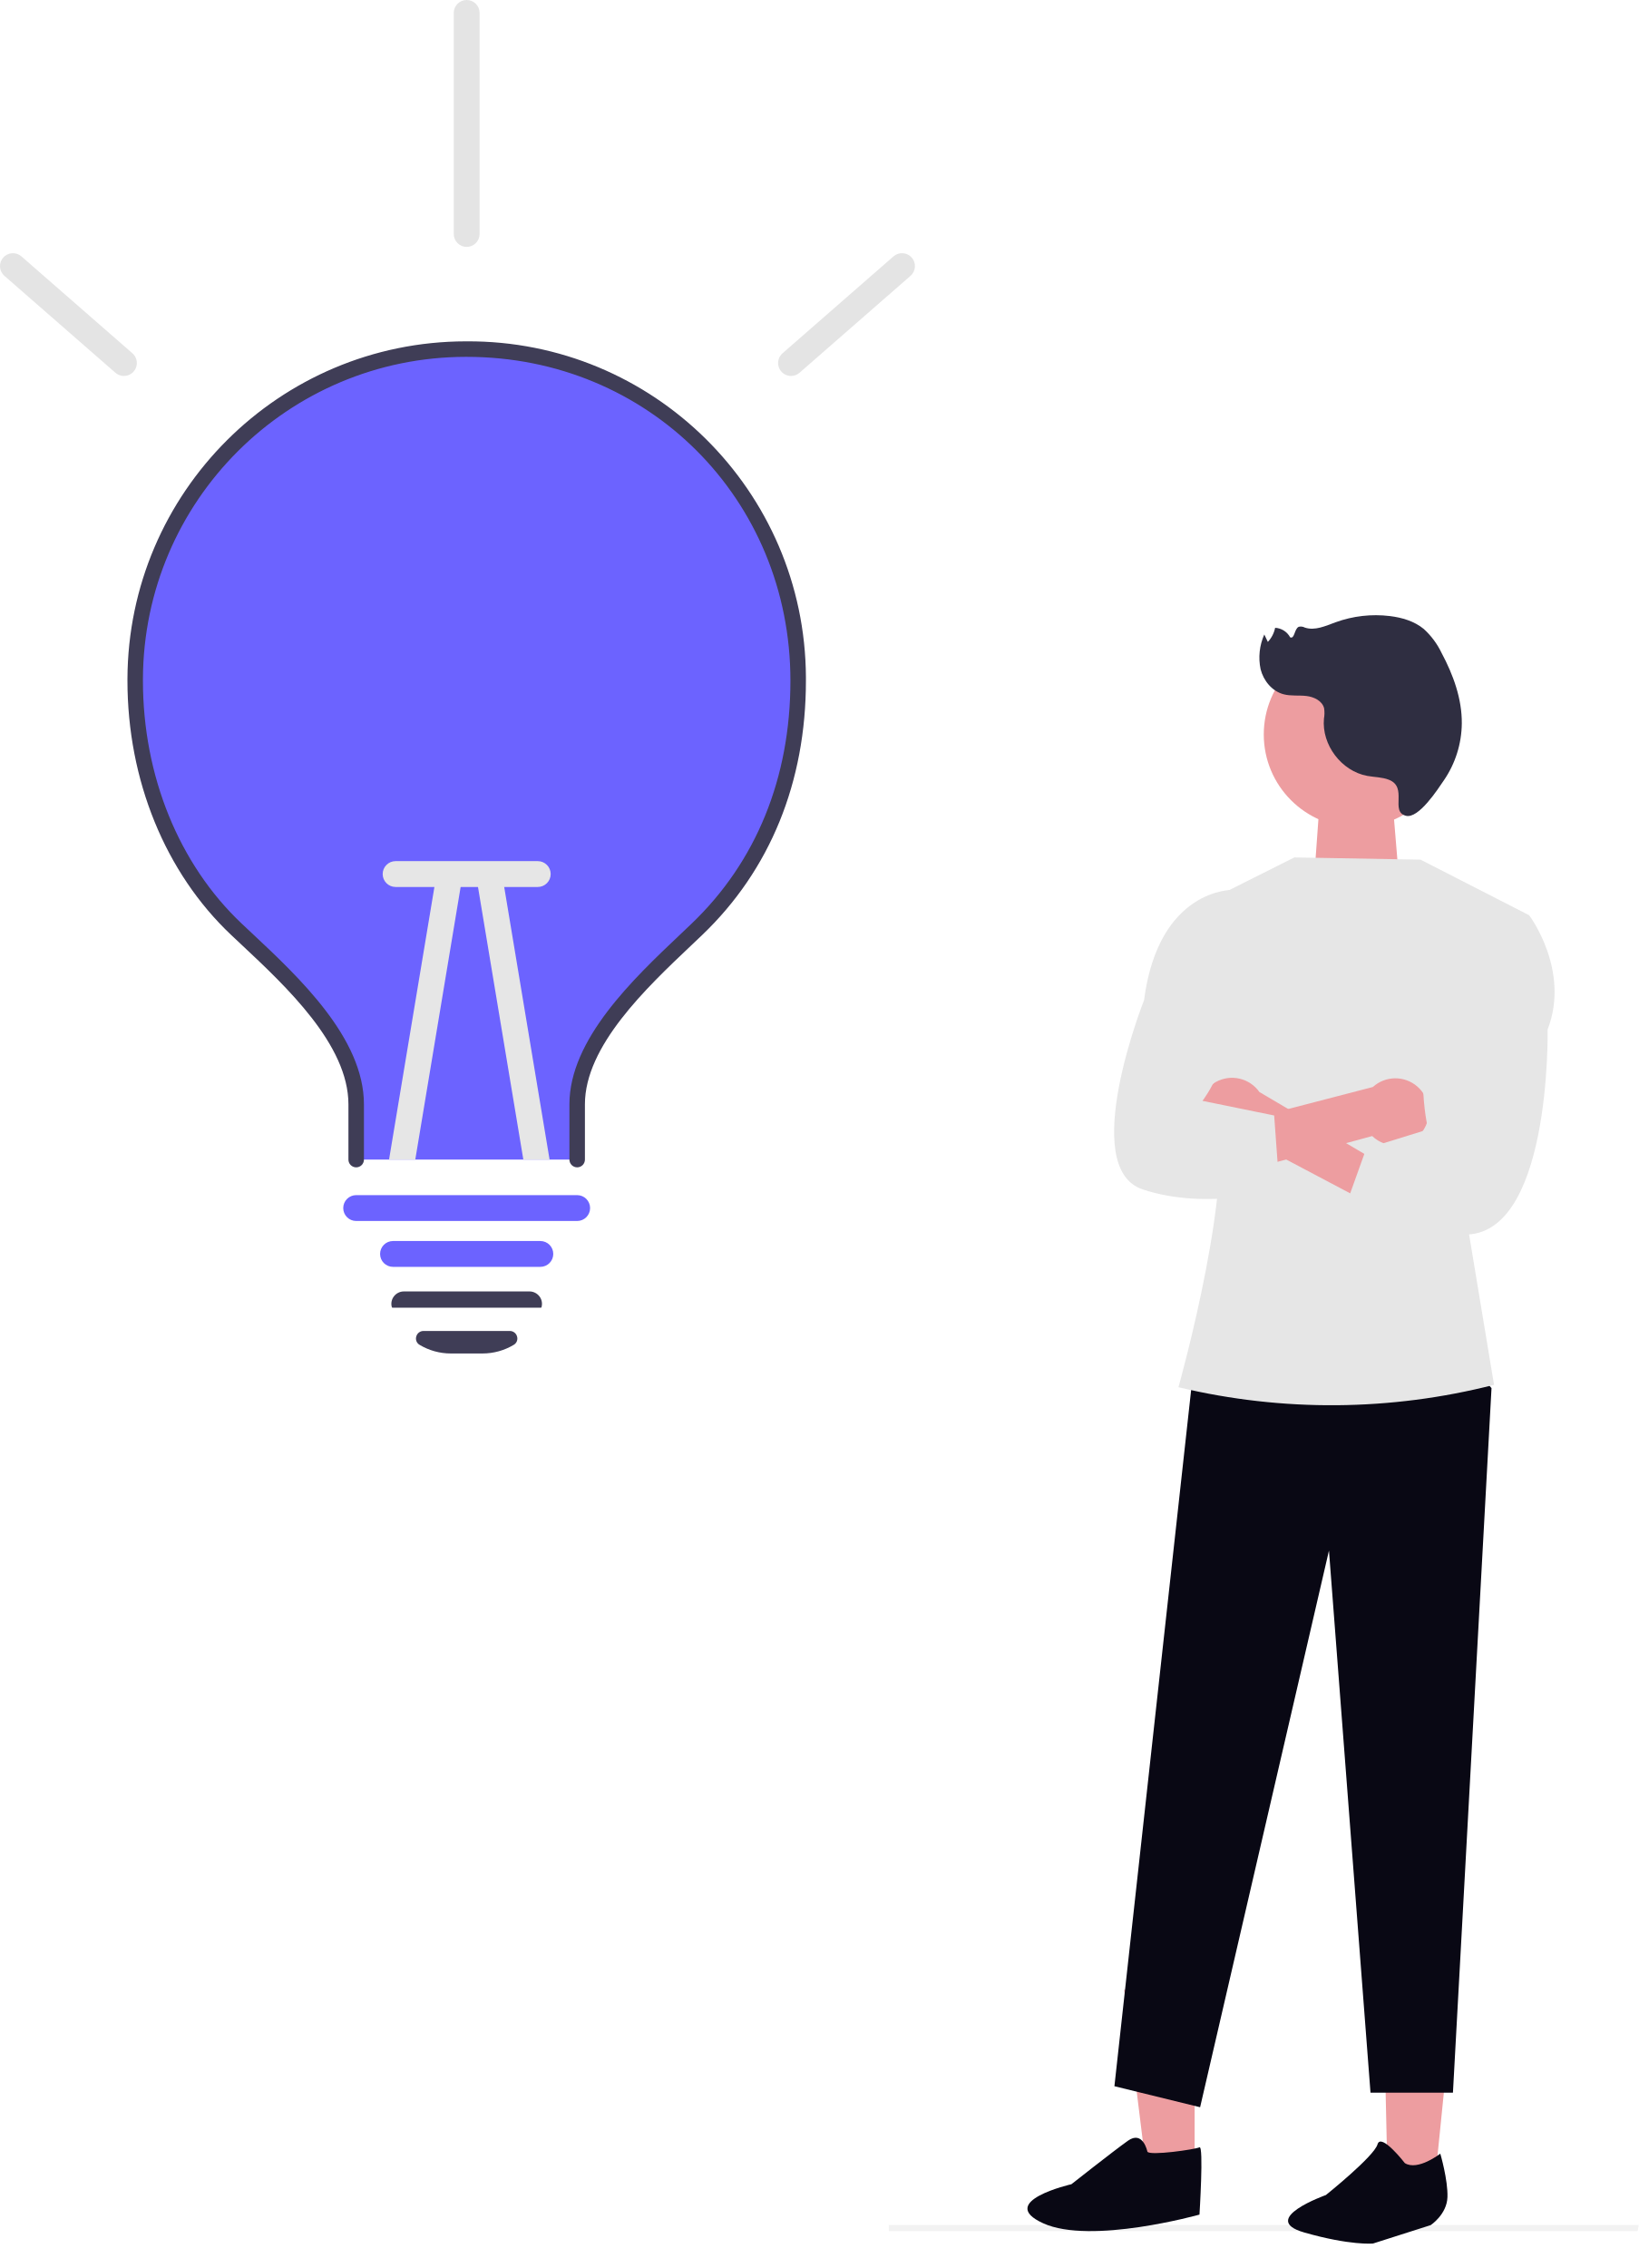
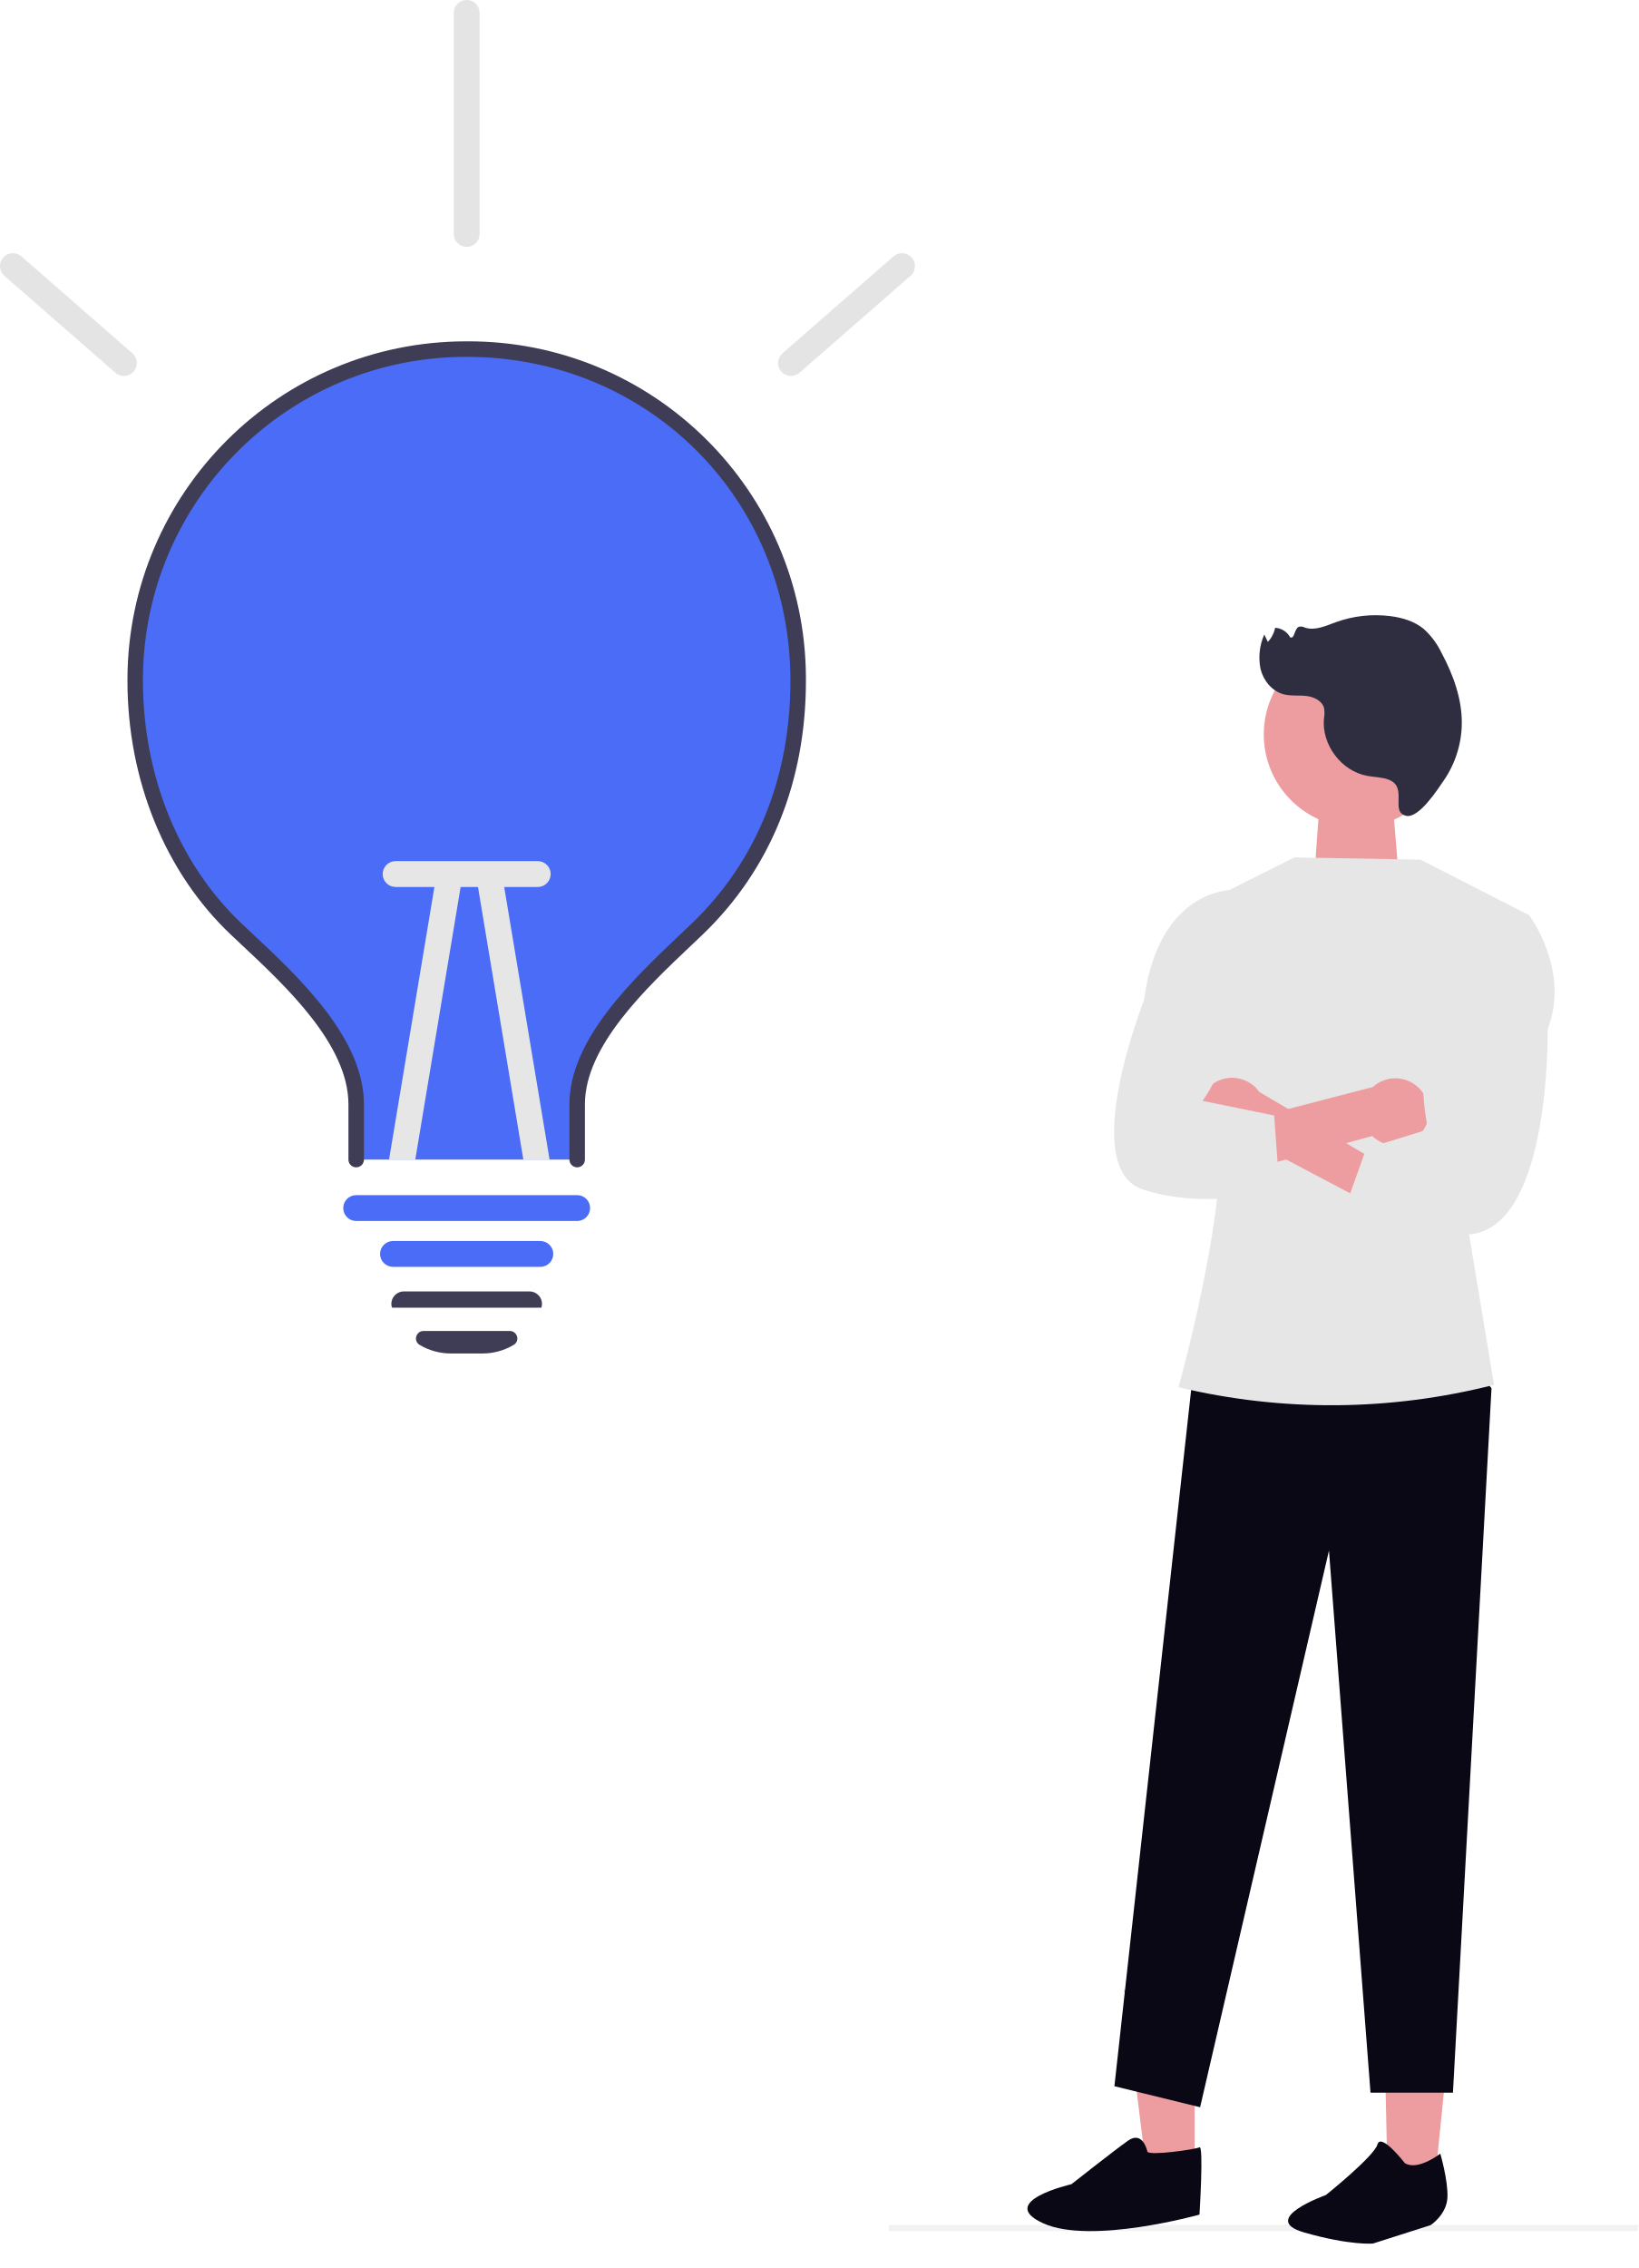
<svg xmlns="http://www.w3.org/2000/svg" width="578.277" height="800.175" viewBox="0 0 578.277 800.175" role="img" artist="Katerina Limpitsouni" source="https://undraw.co/">
  <g transform="translate(-724.694 -161.92)">
    <path d="M2.659,0h25.91l3.063,36.91H0Z" transform="translate(1187.633 445.974)" fill="#ed9da0" />
    <path d="M119.292,695.818h-16.85l-8.017-65H119.3Z" transform="translate(1026.956 233.102)" fill="#ed9da0" />
    <path d="M43.023,62.073l-16.093,5L0,7.374,23.752,0Z" transform="matrix(0.921, 0.391, -0.391, 0.921, 1215.728, 857.147)" fill="#ed9da0" />
    <path d="M934.651,838.123H670.4v-2.159H935.043Z" transform="translate(367.928 110.955)" fill="#f2f2f2" />
    <g transform="translate(724.694 161.92)">
-       <path d="M557.7,313.9c0,35.246-12.314,65.338-35.748,87.732-16.629,15.9-42.242,38.183-42.242,61.744v19.493H401.72V463.376c0-23.807-25.714-46.137-42.242-61.744-22.9-21.609-35.748-53.745-35.748-87.732v-.721a116.985,116.985,0,0,1,233.97.721Z" transform="translate(-276.037 -73.755)" fill="#6c63ff" />
+       <path d="M557.7,313.9c0,35.246-12.314,65.338-35.748,87.732-16.629,15.9-42.242,38.183-42.242,61.744v19.493H401.72V463.376c0-23.807-25.714-46.137-42.242-61.744-22.9-21.609-35.748-53.745-35.748-87.732v-.721a116.985,116.985,0,0,1,233.97.721Z" transform="translate(-276.037 -73.755)" fill="#4a6cf7" />
      <path d="M479.446,485.378a2.737,2.737,0,0,1-2.737-2.736v-19.5c0-22.918,22.6-44.313,39.107-59.935,1.368-1.3,2.7-2.554,3.98-3.781,22.831-21.826,34.9-51.48,34.9-85.756,0-64.06-50.181-114.242-114.241-114.242h-.323a114.048,114.048,0,0,0-113.919,113.6v.639c0,33.568,12.715,64.821,34.886,85.75,1.123,1.061,2.29,2.153,3.487,3.274C381.3,418.344,404.2,439.779,404.2,463.146v19.5a2.736,2.736,0,1,1-5.473,0v-19.5c0-20.993-21.892-41.491-37.88-56.463q-1.8-1.688-3.5-3.288c-23.26-21.958-36.6-54.66-36.6-89.724v-.657A119.531,119.531,0,0,1,440.123,193.954h.338A119.089,119.089,0,0,1,560.168,312.423q0,.625,0,1.25c0,35.807-12.653,66.829-36.589,89.712-1.285,1.229-2.623,2.5-4,3.8-15.78,14.939-37.4,35.4-37.4,55.96v19.5a2.736,2.736,0,0,1-2.736,2.736Z" transform="translate(-275.774 -73.527)" fill="#3f3d56" />
-       <path d="M475.035,551.057H423.042a4.561,4.561,0,1,1,0-9.122h51.993a4.561,4.561,0,1,1,0,9.122Z" transform="translate(-284.359 -104.093)" fill="#6c63ff" />
+       <path d="M475.035,551.057H423.042a4.561,4.561,0,1,1,0-9.122h51.993a4.561,4.561,0,1,1,0,9.122Z" transform="translate(-284.359 -104.093)" fill="#4a6cf7" />
      <path d="M455.848,584.671h-11.19a21.389,21.389,0,0,1-11.032-3.056,2.548,2.548,0,0,1-1.157-2.932,2.633,2.633,0,0,1,2.556-1.954h30.456a2.633,2.633,0,0,1,2.556,1.954,2.548,2.548,0,0,1-1.157,2.932,21.386,21.386,0,0,1-11.032,3.056Z" transform="translate(-285.579 -107.149)" fill="#3f3d56" />
      <path d="M475.427,567.176l-52.3-.006-.162-.347a4.311,4.311,0,0,1,.821-3.7,4.429,4.429,0,0,1,3.487-1.686h44.293a4.429,4.429,0,0,1,3.487,1.687,4.285,4.285,0,0,1,.831,3.655l-.082.352Z" transform="translate(-284.742 -105.806)" fill="#3f3d56" />
      <path d="M315.17,203.171a4.543,4.543,0,0,1-3-1.125l-39.167-34.189a4.561,4.561,0,1,1,6-6.872l39.167,34.189a4.561,4.561,0,0,1-3,8Z" transform="translate(-271.444 -70.532)" fill="#e4e4e4" />
      <path d="M577.02,203.171a4.561,4.561,0,0,1-3-8l39.166-34.191a4.561,4.561,0,1,1,6,6.872l-39.167,34.189a4.542,4.542,0,0,1-3,1.128Z" transform="translate(-297.884 -70.532)" fill="#e4e4e4" />
-       <path d="M486.78,533.312H408.79a4.561,4.561,0,1,1,0-9.122h77.99a4.561,4.561,0,0,1,0,9.122Z" transform="translate(-283.107 -102.534)" fill="#6c63ff" />
+       <path d="M486.78,533.312H408.79a4.561,4.561,0,1,1,0-9.122h77.99a4.561,4.561,0,0,1,0,9.122Z" transform="translate(-283.107 -102.534)" fill="#4a6cf7" />
      <path d="M447.427,403.059l-16.218,97.483H421.95l16.474-98.979a4.563,4.563,0,1,1,9,1.5Z" transform="translate(-284.664 -91.428)" fill="#e6e6e6" />
      <path d="M481.591,500.541h-9.258l-16.218-97.483a4.563,4.563,0,1,1,9-1.5Z" transform="translate(-287.659 -91.428)" fill="#e6e6e6" />
      <path d="M419.485,399.561A4.561,4.561,0,0,1,424.045,395h50.163a4.561,4.561,0,1,1,0,9.122H424.045A4.561,4.561,0,0,1,419.485,399.561Z" transform="translate(-284.447 -91.186)" fill="#e6e6e6" />
      <path d="M451.542,149.042a4.561,4.561,0,0,1-4.561-4.561V66.491a4.561,4.561,0,0,1,9.122,0v77.99a4.561,4.561,0,0,1-4.561,4.561Z" transform="translate(-286.863 -61.931)" fill="#e4e4e4" />
    </g>
    <path d="M870.775,559.068,881.3,571.3,867.688,819.871H838.6L823.941,628.6,778.471,825l-30.238-7.416,27.494-249.45Z" transform="translate(369.715 80.374)" fill="#090814" />
    <path d="M782.2,402.9l28.96-14.53,44.535.783,38.325,19.611-21.806,108.9,9.419,56.78h0a232.26,232.26,0,0,1-111.073.915l-.291-.07s21.648-76.81,12.432-100.251Z" transform="translate(370.272 76.059)" fill="#e6e6e6" />
    <path d="M865.238,346.74a32.8,32.8,0,1,0,0,.243Z" transform="translate(371.015 74.181)" fill="#ed9da0" />
    <path d="M778.028,480.382a11.752,11.752,0,0,0,17.071,5.769l58.8,31.084,1.9-14.324-57.139-33.694a11.815,11.815,0,0,0-20.64,11.164Z" transform="translate(370.447 77.976)" fill="#ed9da0" />
    <path d="M856.46,482.854a11.752,11.752,0,0,1-17.92,1.895l-64.182,17.466.559-18.186,63.845-16.582a11.815,11.815,0,0,1,17.7,15.41Z" transform="translate(370.376 77.981)" fill="#ed9da0" />
    <path d="M880.111,409.05l12.514-.784s14.651,19.332,6.525,40.31c0,0,1.408,75.358-31.041,72.262s-42.7-3.1-42.7-3.1l9.74-27.17,21.79-6.728s-6.716-29.624,6-41.95Z" transform="translate(371.666 76.562)" fill="#e6e6e6" />
    <path d="M791.7,408.609l-1.769-9.067s-26.083-.615-31.24,38.91c0,0-23.455,59.15-.465,66.767s48.279,0,48.279,0l-1.9-26.087-25.294-5.16s13.067-16.906,5.952-31.57Z" transform="translate(369.713 76.341)" fill="#e6e6e6" />
    <path d="M843.831,363.077c-2.412-.947-5.084-.9-7.634-1.365-9.118-1.68-16.151-10.977-15.285-20.208a11.122,11.122,0,0,0,.059-3.622c-.632-2.634-3.559-4.048-6.249-4.363s-5.468.088-8.084-.612c-4.039-1.082-7.057-4.766-8.08-8.82a19.979,19.979,0,0,1,1.3-12.266l1.255,2.617a10.169,10.169,0,0,0,2.57-4.975,6.413,6.413,0,0,1,5.3,3.355c1.621.724,1.423-2.98,3.039-3.713a3.034,3.034,0,0,1,2.153.28c3.561,1.195,7.337-.6,10.865-1.882a41.438,41.438,0,0,1,19.113-2.184c4.288.523,8.617,1.791,11.955,4.531a27.278,27.278,0,0,1,6.312,8.483c4.118,7.7,7.221,16.191,7.137,24.924a36.189,36.189,0,0,1-6.32,20.013c-2.1,3.061-8.9,13.68-13.416,12.511C844.143,374.316,850.624,365.741,843.831,363.077Z" transform="translate(370.976 73.952)" fill="#2f2e41" />
    <path d="M34.1,6.662S23-1.48,23,2.961,10.414,25.167,10.414,25.167s-20.725,14.8-3.7,14.8S31.14,37.01,31.14,37.01L48.9,25.167s4.441-5.181,2.961-11.1S45.2,0,45.2,0,39.282,8.142,34.1,6.662Z" transform="translate(1189.492 909.293) rotate(16)" fill="#090814" />
    <path d="M410.489,787.98s-1.532-7.659-6.893-3.83-19.914,15.319-19.914,15.319-26.808,6.127-9.957,13.787,55.147-3.064,55.147-3.064,1.532-24.51,0-23.744S411.255,789.511,410.489,787.98Z" transform="translate(719.091 133.064)" fill="#090814" />
  </g>
</svg>
